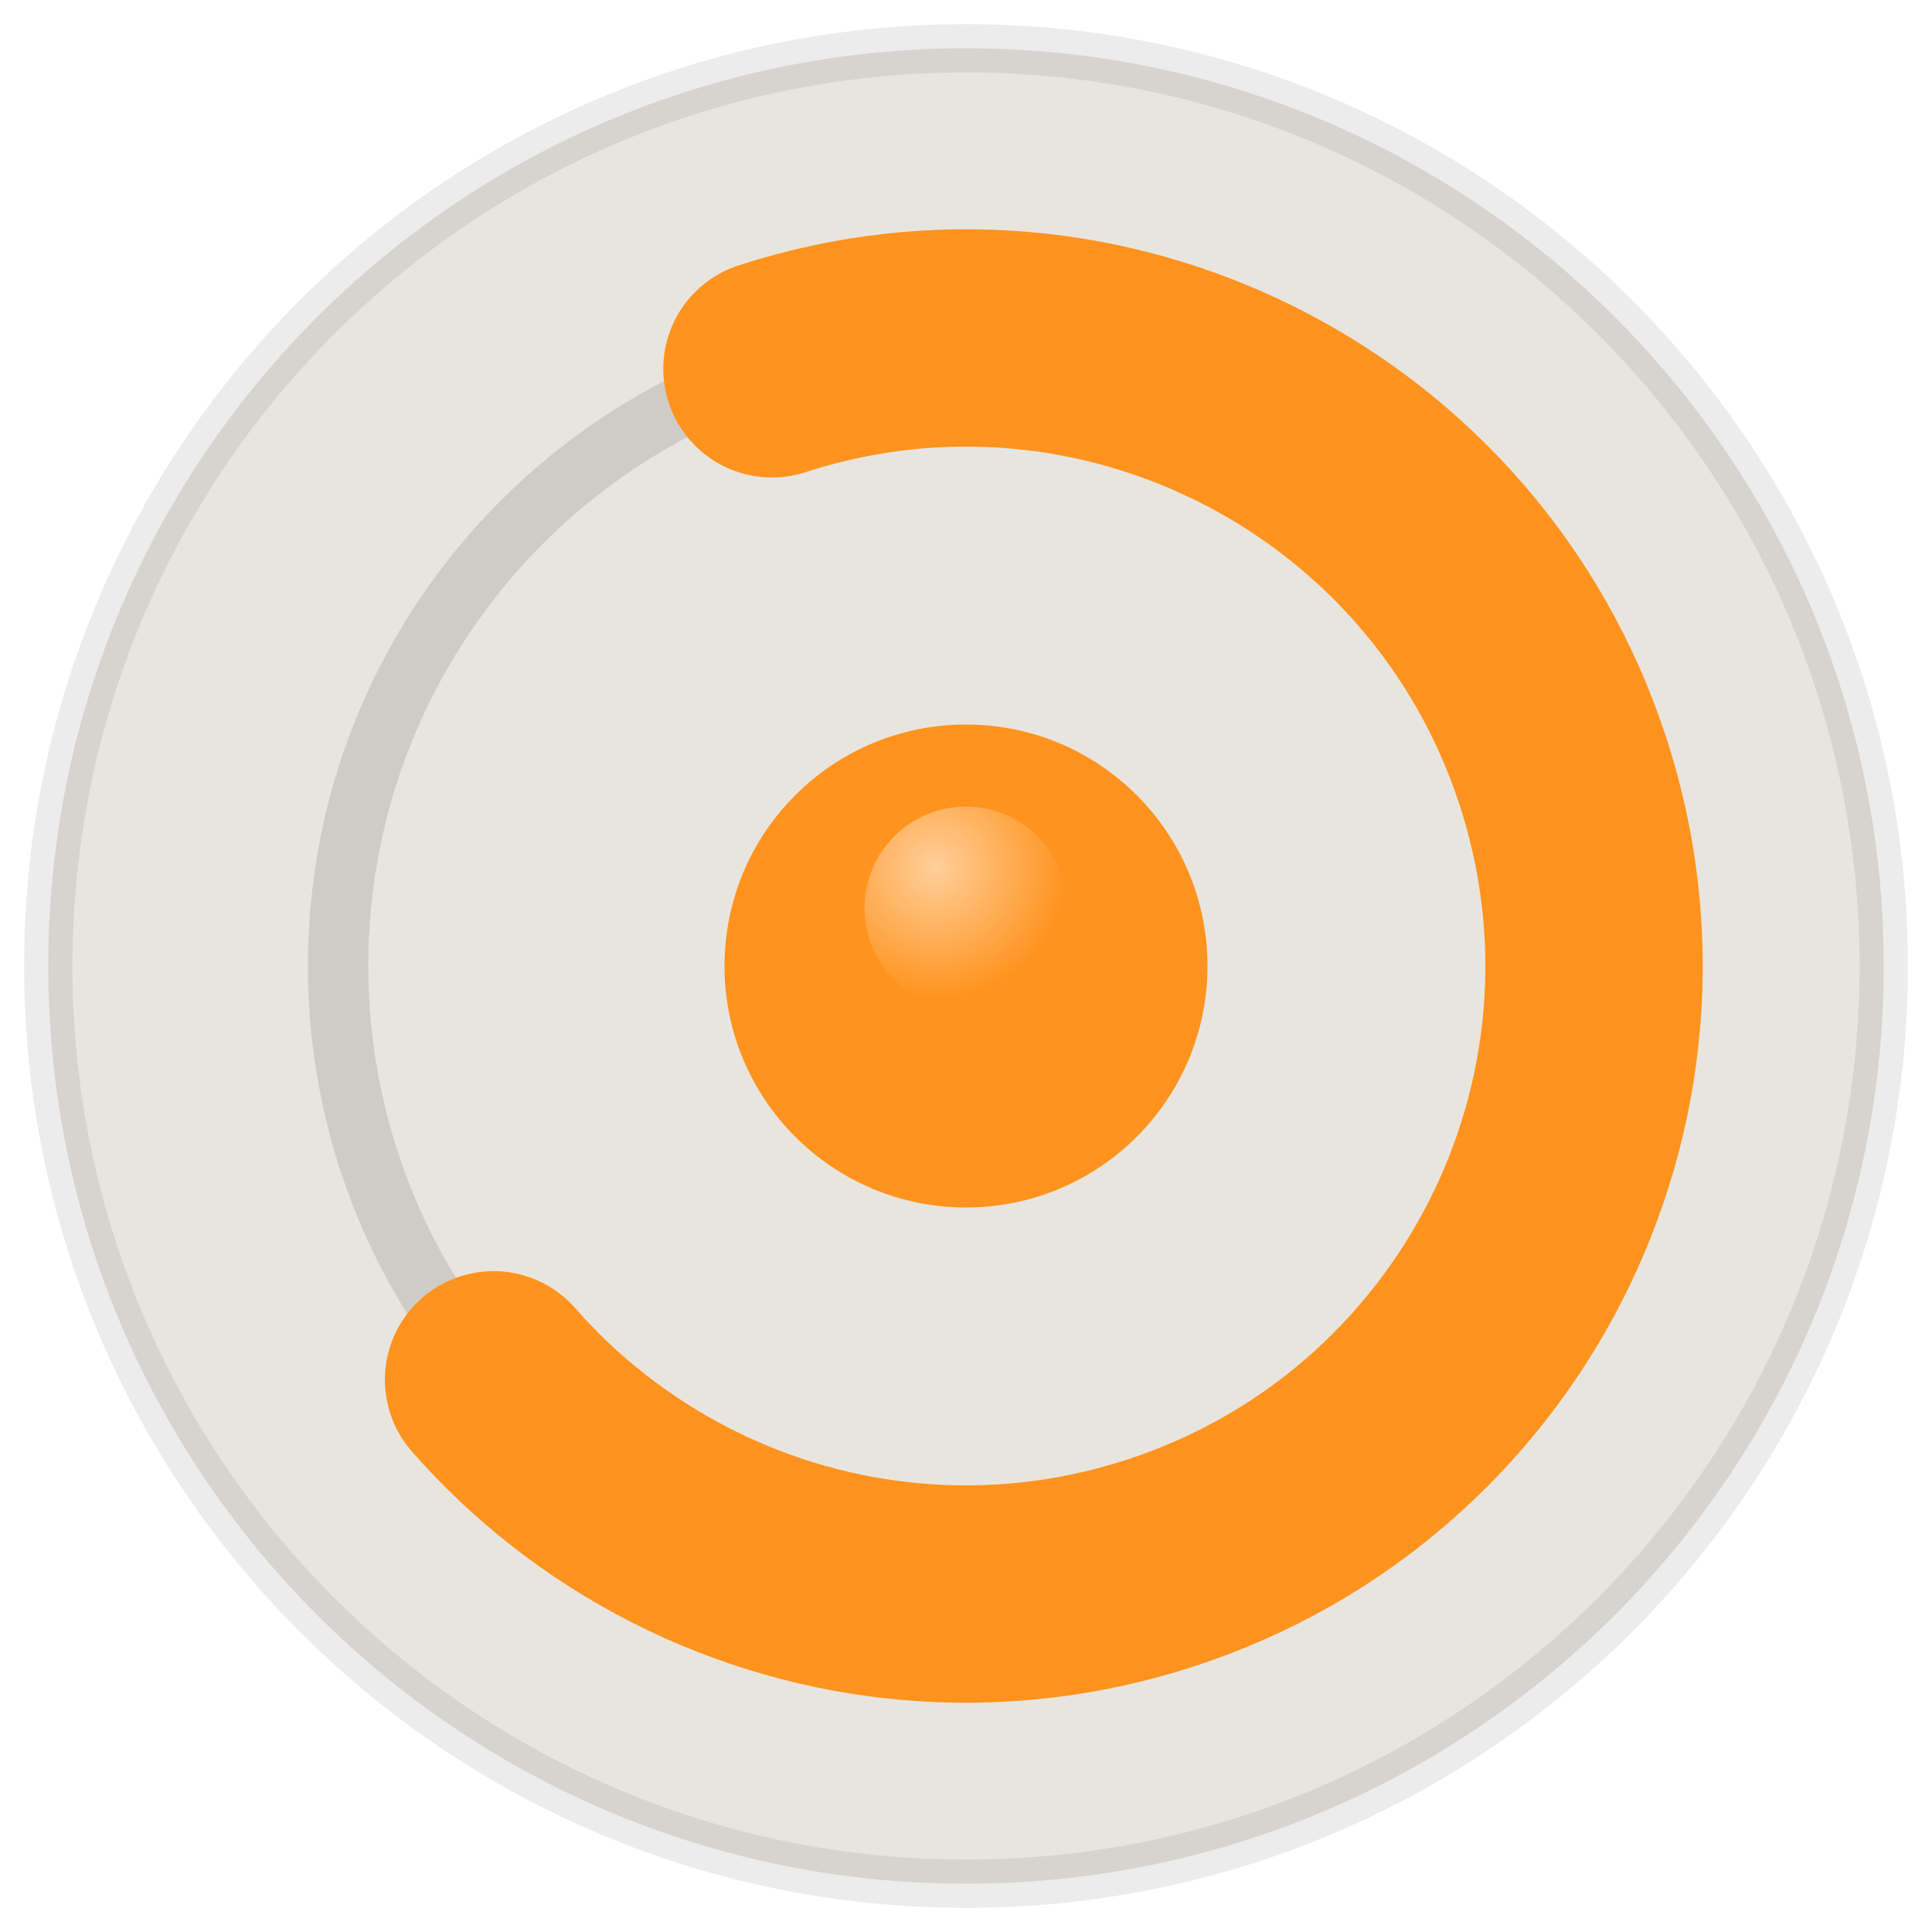
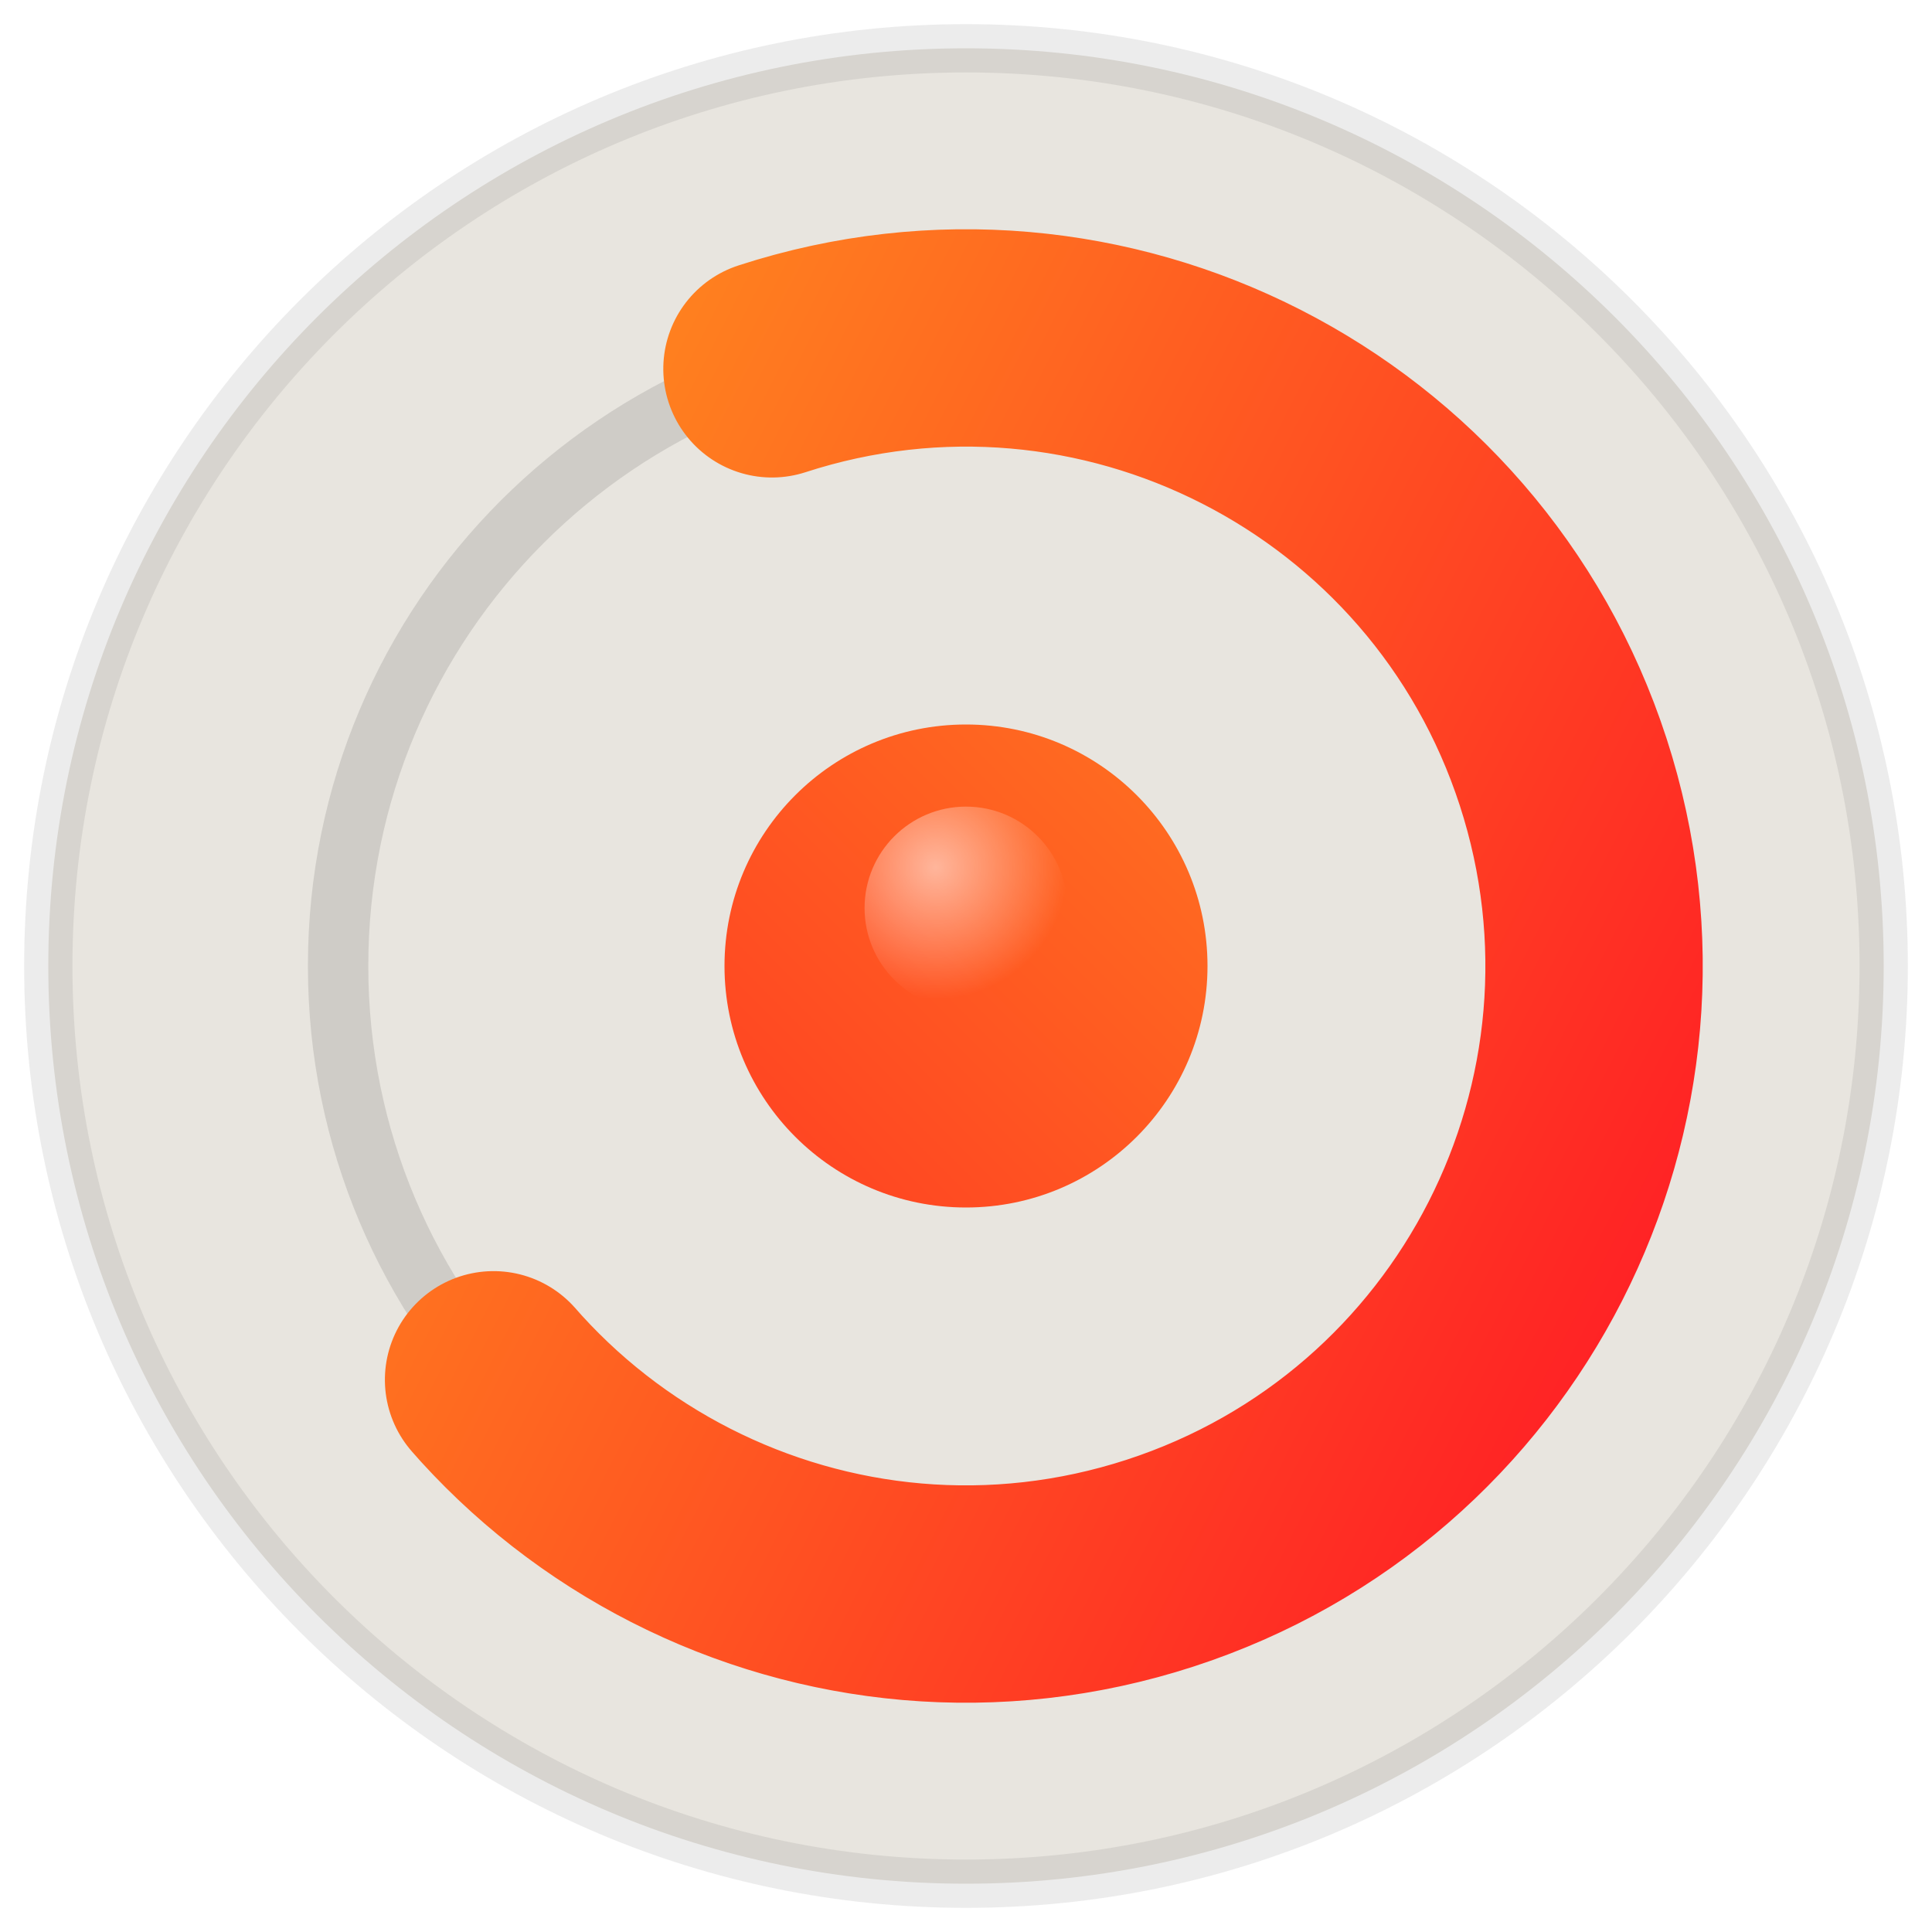
<svg xmlns="http://www.w3.org/2000/svg" viewBox="0 0 40 40" fill="none" role="img" aria-label="Rodrigo Gaete">
  <defs>
    <linearGradient id="rg" x1="8" y1="32" x2="32" y2="8" gradientUnits="userSpaceOnUse">
-       <stop stop-color="#FF931E" />
+       <stop stop-color="#FF1D25" />
      <stop offset="1" stop-color="#FF931E" />
    </linearGradient>
    <radialGradient id="shine" cx="0.35" cy="0.3" r="0.65">
      <stop offset="0%" stop-color="#ffffff" stop-opacity="0.55" />
      <stop offset="100%" stop-color="#ffffff" stop-opacity="0" />
    </radialGradient>
    <style>
      .plate { fill: #e8e5df; stroke: rgba(23,23,23,0.08); stroke-width: 1; }
      .track { stroke: #171717; stroke-opacity: 0.12; fill: none; stroke-width: 1.25; }
      @media (prefers-color-scheme: dark) {
        .plate { fill: #ebe6de; stroke: rgba(23,23,23,0.14); }
        .track { stroke: #171717; stroke-opacity: 0.14; }
      }
    </style>
  </defs>
  <circle class="plate" cx="20" cy="20" r="19" />
  <circle class="track" cx="20" cy="20" r="13" />
  <circle cx="20" cy="20" r="13" fill="none" stroke="url(#rg)" stroke-width="4.5" stroke-linecap="round" stroke-dasharray="56 26" transform="rotate(-108 20 20)" />
  <circle cx="20" cy="20" r="5" fill="url(#rg)" />
  <circle cx="20" cy="18.8" r="2.1" fill="url(#shine)" />
</svg>
